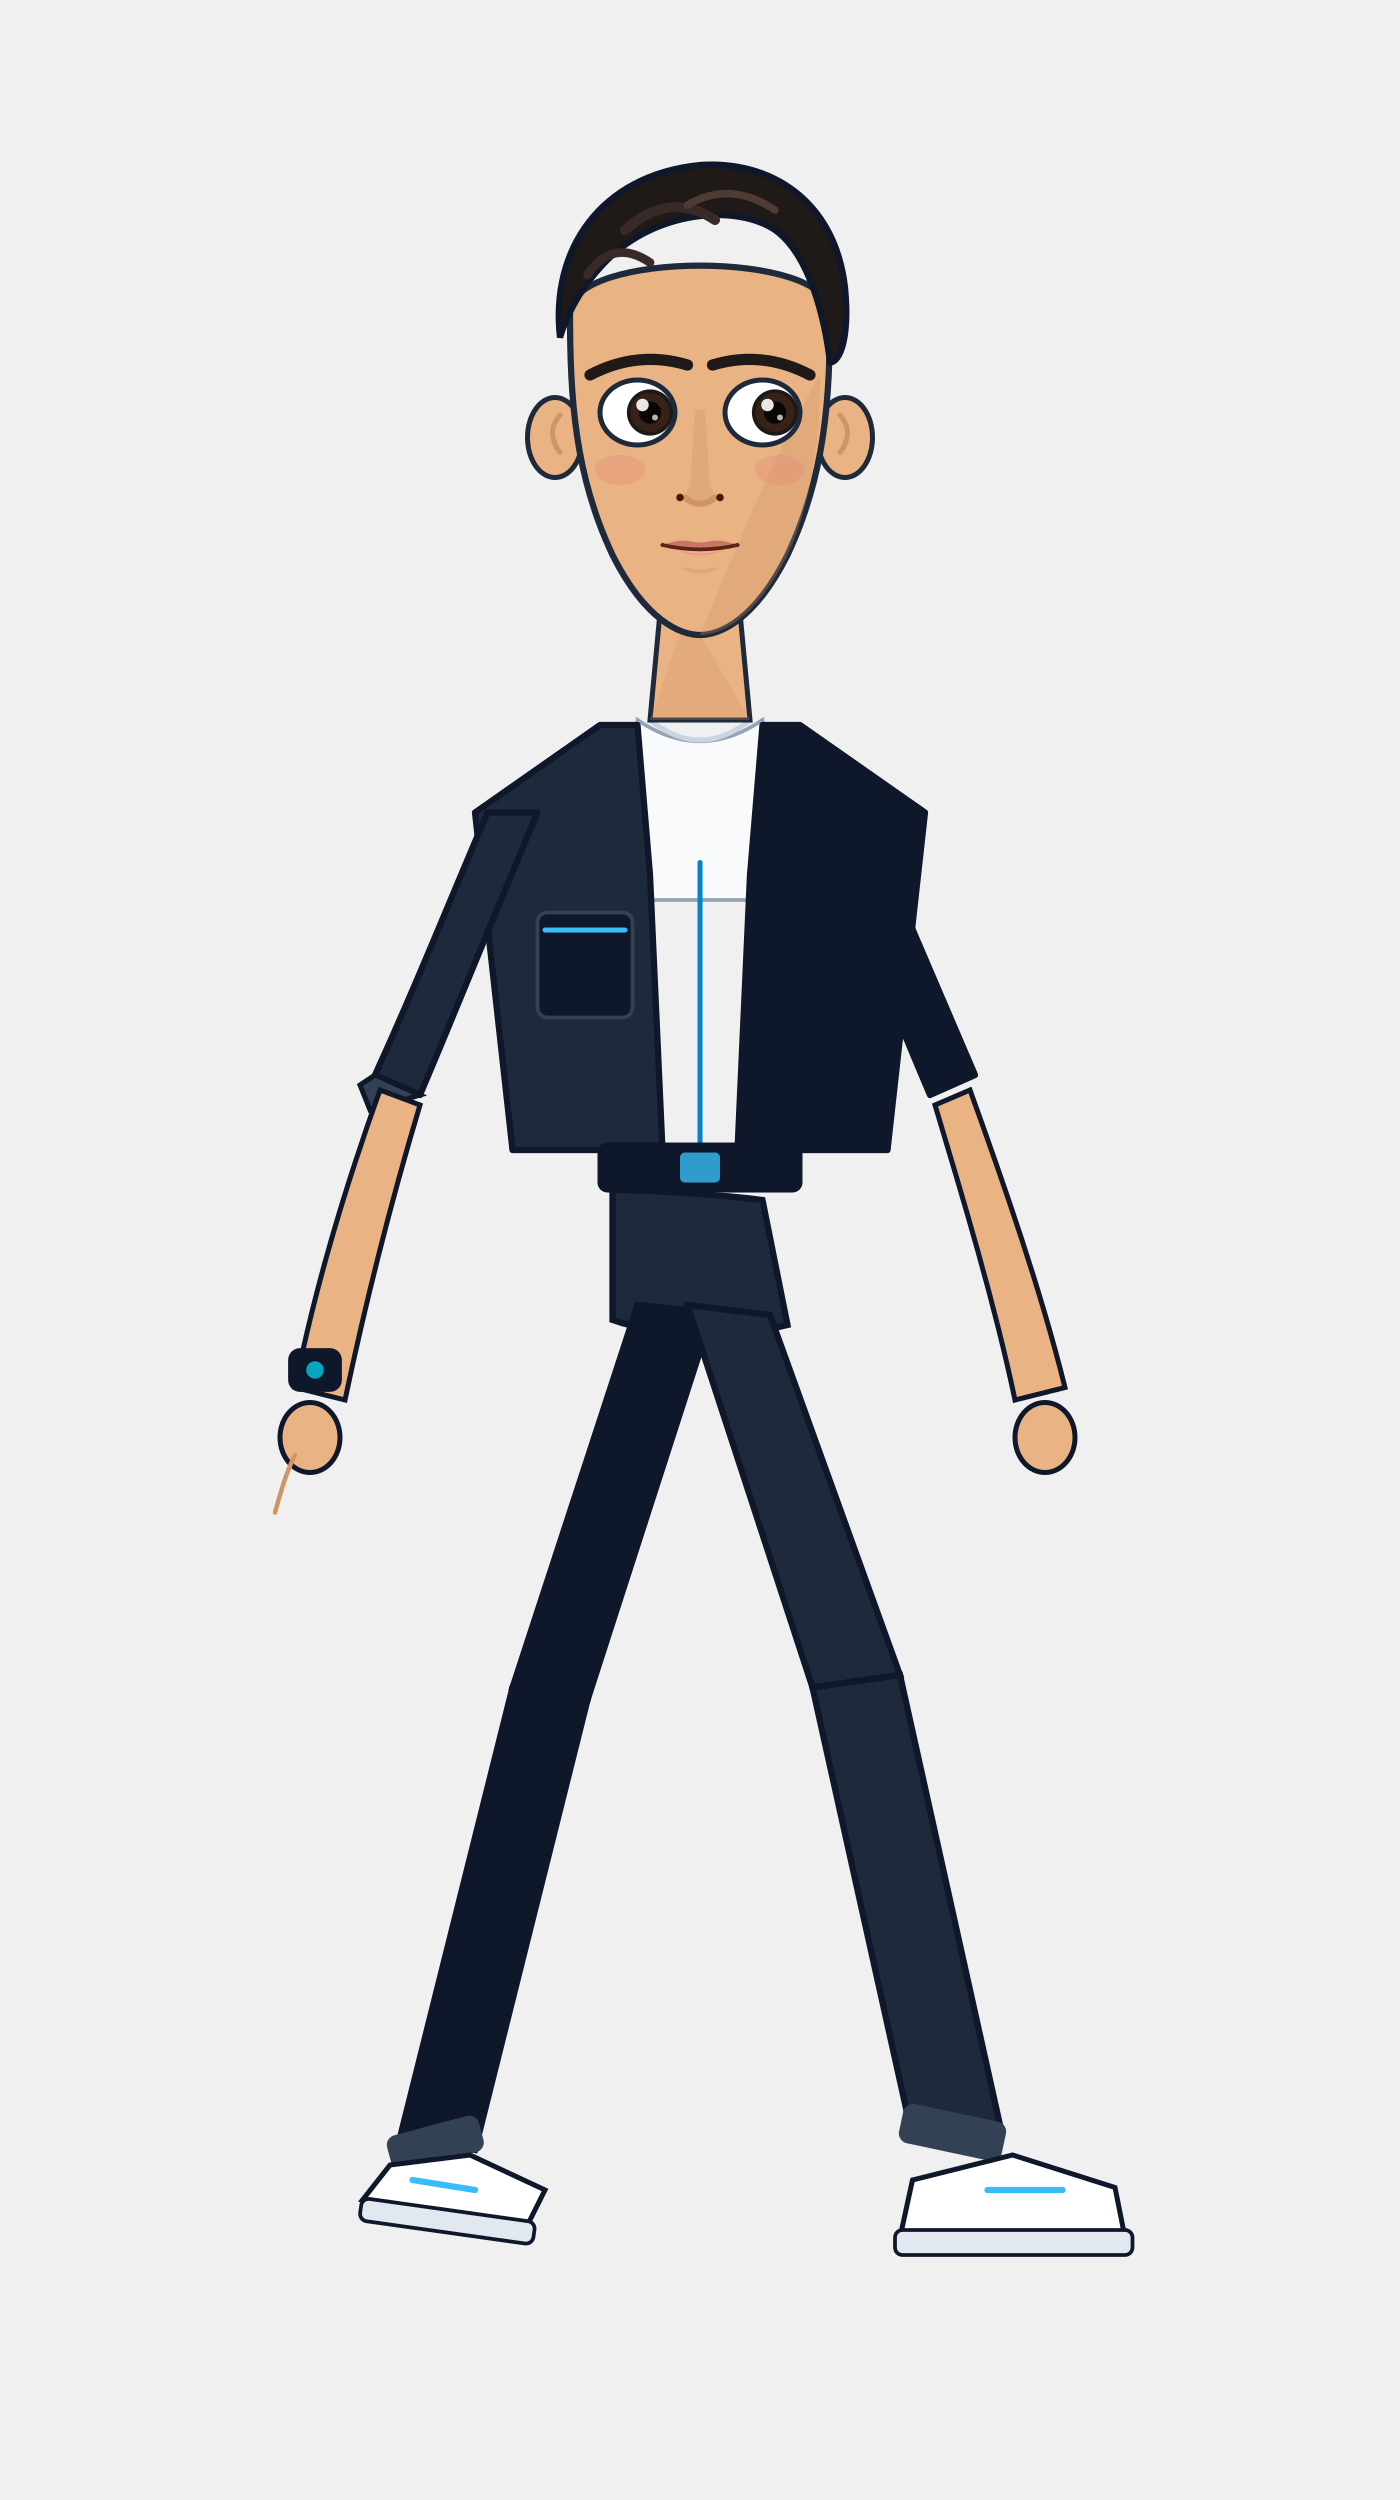
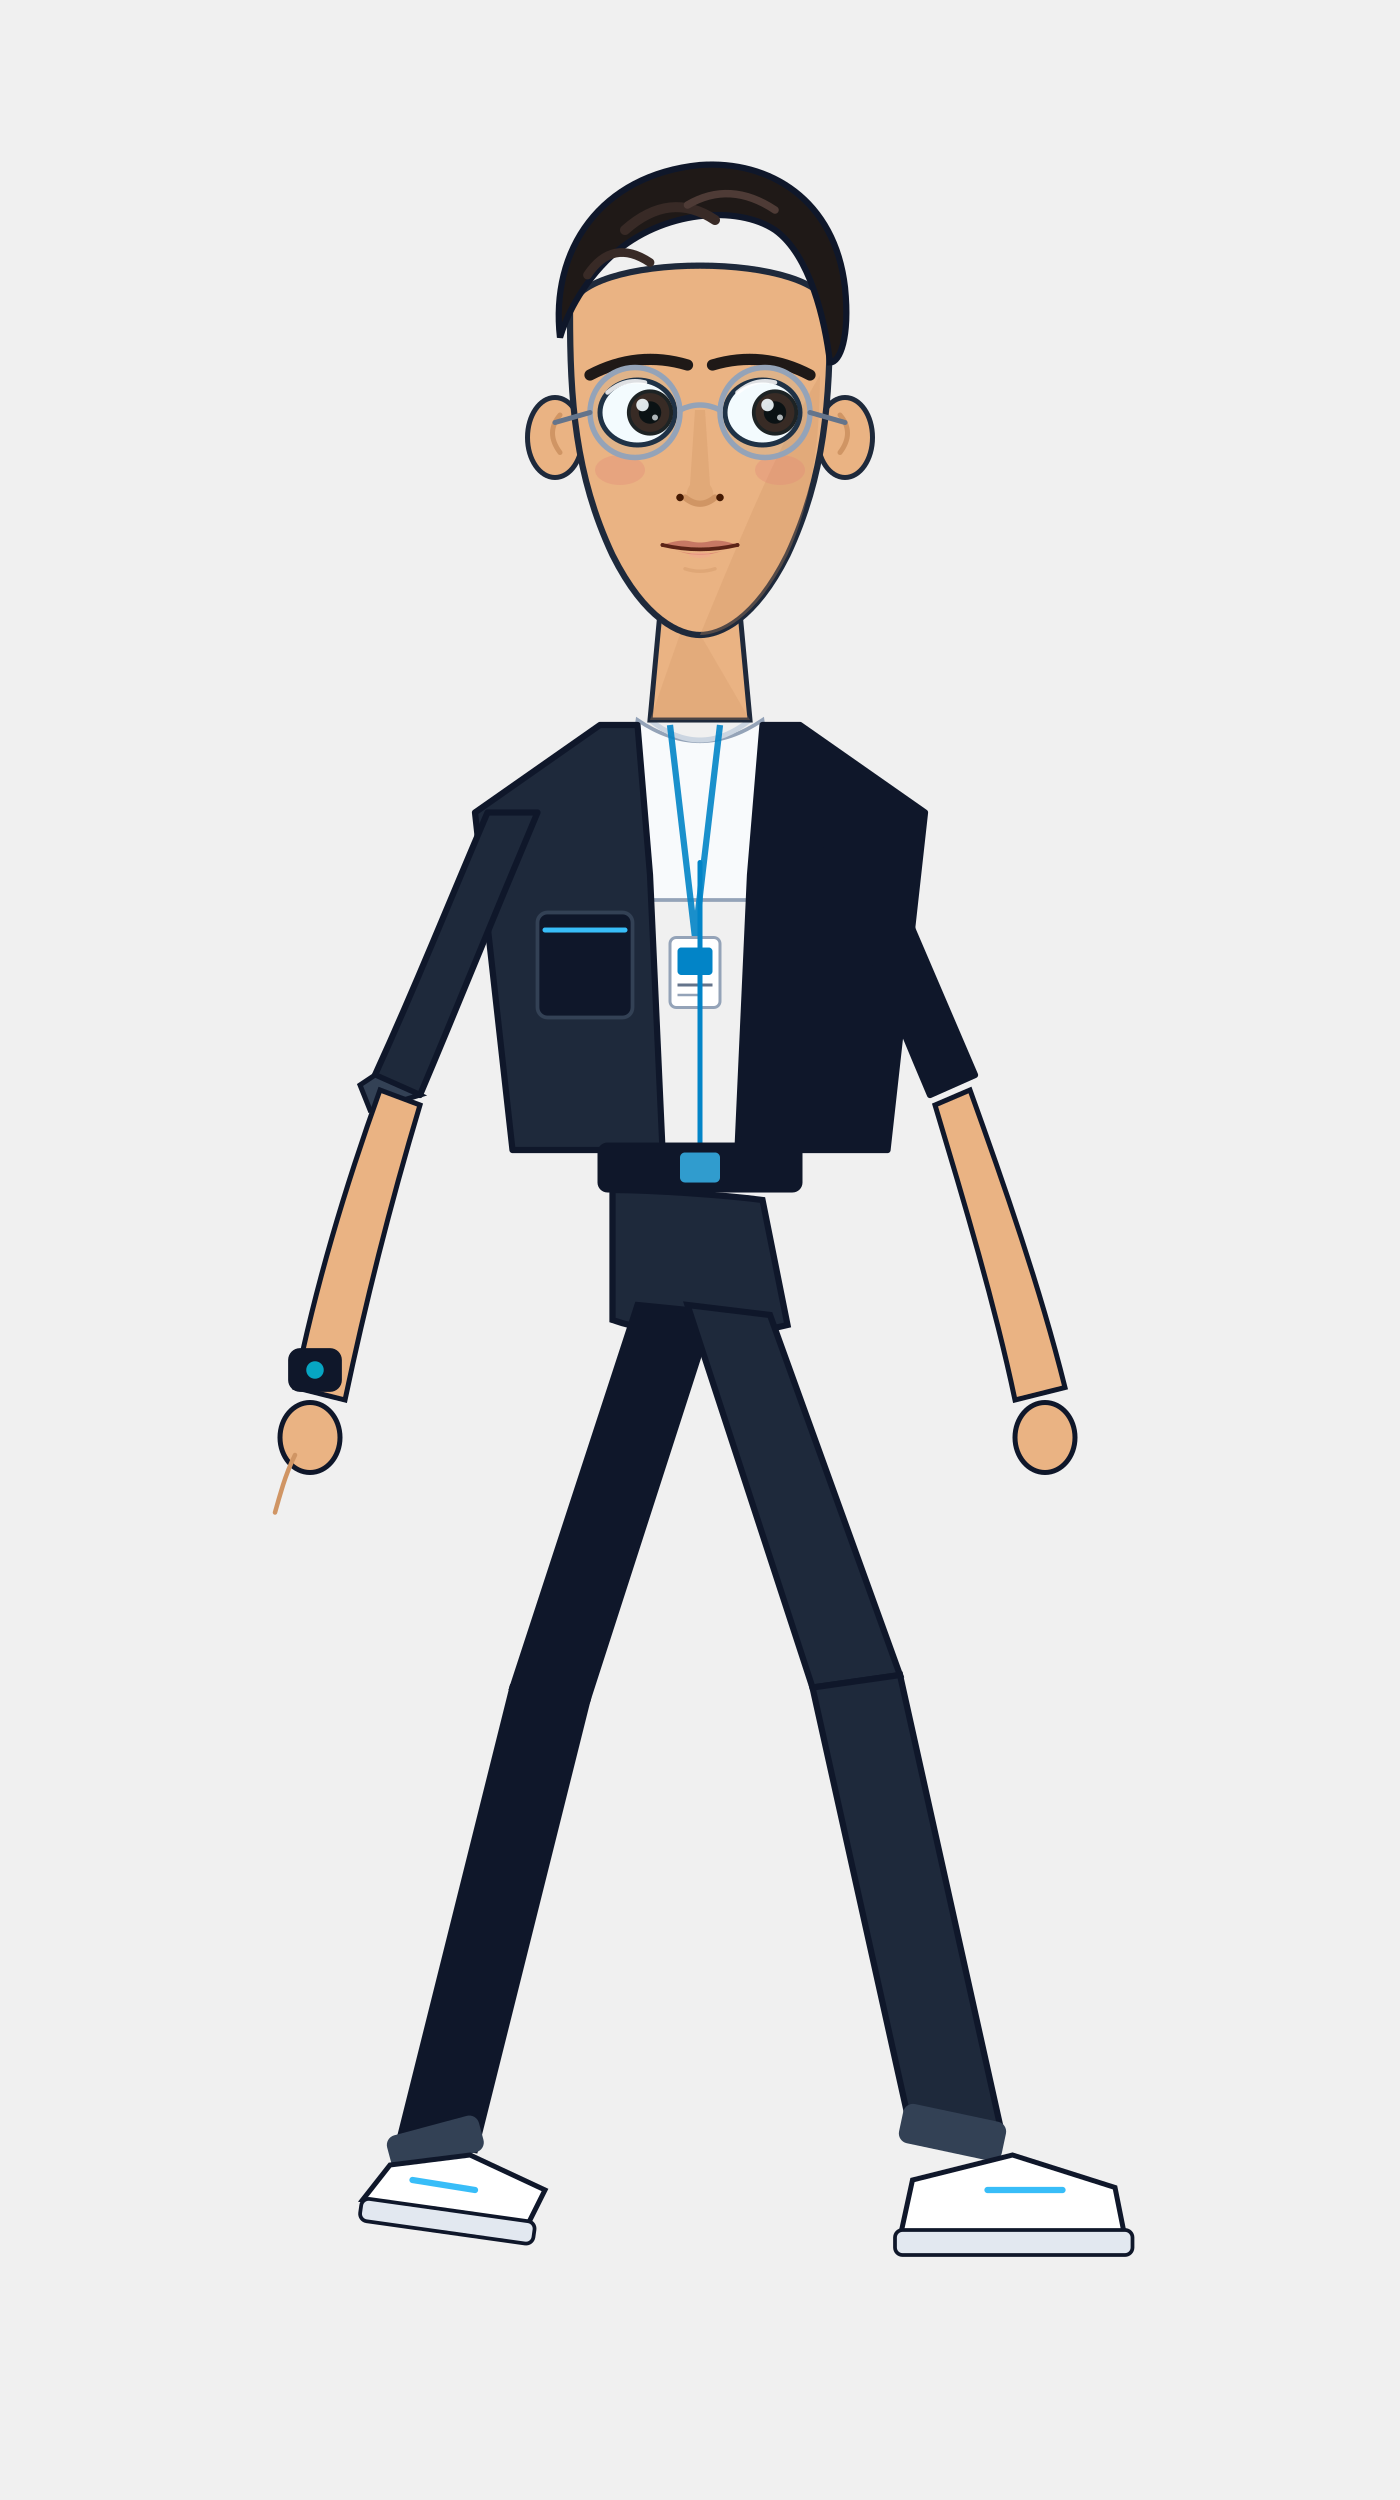
<svg xmlns="http://www.w3.org/2000/svg" viewBox="-30 50 560 1000" width="560" height="1000">
  <g id="modern_character_root">
    <path d="M 215 526 C 230 526, 260 528, 275 530 L 285 580 C 265 585, 235 585, 215 578 Z" fill="#1e293b" stroke="#0f172a" stroke-width="2.5" />
    <path d="M 225 572 L 255 575 L 205 730 L 175 725 Z" fill="#0f172a" stroke="#0f172a" stroke-width="2.5" />
    <path d="M 175 725 L 205 730 L 160 910 L 130 905 Z" fill="#0f172a" stroke="#0f172a" stroke-width="2.5" />
    <rect x="125" y="900" width="38" height="15" rx="4" fill="#334155" transform="rotate(-15 144 907)" />
    <path d="M 115 930 L 180 942 L 188 926 L 158 912 L 126 916 Z" fill="#ffffff" stroke="#0f172a" stroke-width="2" />
    <rect x="114" y="934" width="70" height="9" rx="3" fill="#e2e8f0" stroke="#0f172a" stroke-width="1.5" transform="rotate(8 149 938)" />
    <line x1="135" y1="922" x2="160" y2="926" stroke="#38bdf8" stroke-width="2.5" stroke-linecap="round" />
    <path d="M 245 572 L 278 576 L 330 720 L 295 725 Z" fill="#1e293b" stroke="#0f172a" stroke-width="2.5" />
    <path d="M 295 725 L 330 720 L 370 900 L 335 905 Z" fill="#1e293b" stroke="#0f172a" stroke-width="2.5" />
    <rect x="330" y="895" width="42" height="16" rx="4" fill="#334155" transform="rotate(12 351 903)" />
    <path d="M 330 945 L 420 945 L 416 925 L 375 912 L 335 922 Z" fill="#ffffff" stroke="#0f172a" stroke-width="2" />
    <rect x="328" y="942" width="95" height="10" rx="3" fill="#e2e8f0" stroke="#0f172a" stroke-width="1.5" />
    <line x1="365" y1="926" x2="395" y2="926" stroke="#38bdf8" stroke-width="2.5" stroke-linecap="round" />
    <path d="M 225 338 Q 250 355 275 338 L 285 410 L 215 410 Z" fill="#f8fafc" stroke="#94a3b8" stroke-width="1.5" />
    <path d="M 230 338 Q 250 354 270 338" stroke="#cbd5e1" stroke-width="2" fill="none" />
    <path d="M 210 340 L 160 375 L 175 510 L 235 510 L 230 400 L 225 340 Z" fill="#1e293b" stroke="#0f172a" stroke-width="2.5" stroke-linejoin="round" />
    <path d="M 290 340 L 340 375 L 325 510 L 265 510 L 270 400 L 275 340 Z" fill="#0f172a" stroke="#0f172a" stroke-width="2.5" stroke-linejoin="round" />
+     <path d="M 238 340 L 248 425 L 258 340" stroke="#0284c7" stroke-width="2.5" fill="none" opacity="0.9" />
+     <rect x="238" y="425" width="20" height="28" rx="2.5" fill="#ffffff" stroke="#94a3b8" stroke-width="1.2" />
+     <rect x="241" y="429" width="14" height="11" rx="1.5" fill="#0284c7" />
+     <line x1="241" y1="444" x2="255" y2="444" stroke="#64748b" stroke-width="1.2" />
+     <line x1="241" y1="448" x2="250" y2="448" stroke="#94a3b8" stroke-width="1" />
    <line x1="250" y1="395" x2="250" y2="510" stroke="#0284c7" stroke-width="2" stroke-linecap="round" />
    <rect x="185" y="415" width="38" height="42" rx="4" fill="#0f172a" stroke="#334155" stroke-width="1.5" />
    <line x1="188" y1="422" x2="220" y2="422" stroke="#38bdf8" stroke-width="2" stroke-linecap="round" />
    <rect x="210" y="508" width="80" height="18" rx="3" fill="#0f172a" stroke="#0f172a" stroke-width="2" />
    <rect x="242" y="511" width="16" height="12" rx="2" fill="#38bdf8" opacity="0.8" />
    <path d="M 165 375 C 150 410, 136 445, 120 480 L 138 488 C 152 455, 166 420, 185 375 Z" fill="#1e293b" stroke="#0f172a" stroke-width="2.5" stroke-linejoin="round" />
    <path d="M 120 480 L 114 484 L 118 494 L 138 488 Z" fill="#334155" stroke="#0f172a" stroke-width="2" />
    <path d="M 122 486 C 108 525, 96 565, 88 605 L 108 610 C 116 572, 126 532, 138 492 Z" fill="#eab383" stroke="#0f172a" stroke-width="2" />
    <rect x="86" y="590" width="20" height="16" rx="4" fill="#0f172a" stroke="#0f172a" stroke-width="1.5" />
    <circle cx="96" cy="598" r="3.5" fill="#06b6d4" opacity="0.9" />
    <ellipse cx="94" cy="625" rx="12" ry="14" fill="#eab383" stroke="#0f172a" stroke-width="2" />
    <path d="M 88 632 C 84 640, 82 648, 80 655" stroke="#d09564" stroke-width="1.8" fill="none" stroke-linecap="round" />
    <path d="M 315 375 C 330 410, 345 445, 360 480 L 342 488 C 328 455, 314 420, 295 375 Z" fill="#0f172a" stroke="#0f172a" stroke-width="2.5" stroke-linejoin="round" />
    <path d="M 358 486 C 372 525, 386 565, 396 605 L 376 610 C 368 572, 356 532, 344 492 Z" fill="#eab383" stroke="#0f172a" stroke-width="2" />
    <ellipse cx="388" cy="625" rx="12" ry="14" fill="#eab383" stroke="#0f172a" stroke-width="2" />
    <path d="M 234 295 L 230 338 L 270 338 L 266 295 Z" fill="#eab383" stroke="#1e293b" stroke-width="2" />
    <path d="M 245 295 L 230 338 L 270 338 Z" fill="#d09564" opacity="0.25" />
    <ellipse cx="192" cy="225" rx="11" ry="16" fill="#eab383" stroke="#1e293b" stroke-width="2" />
    <path d="M 194 216 Q 188 223 194 231" stroke="#d09564" stroke-width="2" fill="none" stroke-linecap="round" />
    <ellipse cx="308" cy="225" rx="11" ry="16" fill="#eab383" stroke="#1e293b" stroke-width="2" />
    <path d="M 306 216 Q 312 223 306 231" stroke="#d09564" stroke-width="2" fill="none" stroke-linecap="round" />
    <path d="M 198 175               C 198 150, 302 150, 302 175               C 302 210, 300 240, 285 272               C 272 298, 258 304, 250 304               C 242 304, 228 298, 215 272               C 200 240, 198 210, 198 175 Z" fill="#eab383" stroke="#1e293b" stroke-width="2.5" />
    <path d="M 250 304 C 258 304, 272 298, 285 272 C 295 250, 298 225, 298 200 C 280 230, 260 280, 250 304 Z" fill="#d09564" opacity="0.3" />
    <ellipse cx="218" cy="238" rx="10" ry="6" fill="#e28878" opacity="0.35" />
    <ellipse cx="282" cy="238" rx="10" ry="6" fill="#e28878" opacity="0.35" />
    <path d="M 194 185              C 190 150, 210 120, 250 116              C 278 114, 304 130, 308 165              C 310 185, 306 195, 302 195              C 300 178, 294 152, 280 142              C 265 132, 235 134, 215 152              C 202 164, 196 178, 194 185 Z" fill="#1f1917" stroke="#0f172a" stroke-width="2.5" />
    <path d="M 220 142 Q 238 126 256 138" stroke="#382a26" stroke-width="4" stroke-linecap="round" fill="none" />
    <path d="M 245 132 Q 262 122 280 134" stroke="#4e3b36" stroke-width="3" stroke-linecap="round" fill="none" />
    <path d="M 205 160 Q 215 145 230 155" stroke="#382a26" stroke-width="3.5" stroke-linecap="round" fill="none" />
    <path d="M 206 200 Q 225 190 245 196" stroke="#1f1917" stroke-width="4.5" stroke-linecap="round" fill="none" />
    <path d="M 255 196 Q 275 190 294 200" stroke="#1f1917" stroke-width="4.5" stroke-linecap="round" fill="none" />
    <ellipse cx="225" cy="215" rx="15" ry="13" fill="#ffffff" stroke="#1e293b" stroke-width="2" />
    <circle cx="230" cy="215" r="8.5" fill="#382218" stroke="#1c1917" stroke-width="1.5" />
    <circle cx="230" cy="215" r="4.5" fill="#090706" />
    <circle cx="227" cy="212" r="2.5" fill="#ffffff" opacity="0.9" />
    <circle cx="232" cy="217" r="1.2" fill="#ffffff" opacity="0.7" />
    <ellipse cx="275" cy="215" rx="15" ry="13" fill="#ffffff" stroke="#1e293b" stroke-width="2" />
    <circle cx="280" cy="215" r="8.5" fill="#382218" stroke="#1c1917" stroke-width="1.5" />
    <circle cx="280" cy="215" r="4.5" fill="#090706" />
    <circle cx="277" cy="212" r="2.5" fill="#ffffff" opacity="0.9" />
    <circle cx="282" cy="217" r="1.2" fill="#ffffff" opacity="0.7" />
+     <circle cx="224" cy="215" r="18" fill="#38bdf8" fill-opacity="0.06" stroke="#94a3b8" stroke-width="2.2" />
+     <path d="M 213 207 Q 220 201 228 203" stroke="#ffffff" stroke-width="1.8" stroke-linecap="round" fill="none" opacity="0.85" />
+     <circle cx="276" cy="215" r="18" fill="#38bdf8" fill-opacity="0.06" stroke="#94a3b8" stroke-width="2.2" />
+     <path d="M 265 207 Q 272 201 280 203" stroke="#ffffff" stroke-width="1.8" stroke-linecap="round" fill="none" opacity="0.85" />
+     <path d="M 242 214 Q 250 210 258 214" stroke="#94a3b8" stroke-width="2.2" stroke-linecap="round" fill="none" />
+     <path d="M 206 215 L 192 219" stroke="#64748b" stroke-width="2" stroke-linecap="round" />
+     <path d="M 294 215 L 308 219" stroke="#64748b" stroke-width="2" stroke-linecap="round" />
    <path d="M 248 214 L 246 244 Q 242 250 250 252 Q 258 250 254 244 L 252 214" fill="#d09564" opacity="0.35" />
    <path d="M 244 249 Q 250 254 256 249" stroke="#d09564" stroke-width="2.5" stroke-linecap="round" fill="none" />
    <circle cx="242" cy="249" r="1.5" fill="#451a03" />
    <circle cx="258" cy="249" r="1.5" fill="#451a03" />
    <path d="M 235 268 Q 242 265.5 246 266.5 Q 250 267.5 254 266.5 Q 258 265.5 265 268 C 258 269.5, 242 269.5, 235 268 Z" fill="#c77864" />
    <path d="M 237 268.5 Q 250 275.5 263 268.5 C 257 272.5, 243 272.5, 237 268.5 Z" fill="#dc8a75" />
    <ellipse cx="250" cy="272" rx="4.5" ry="1.2" fill="#f3a492" opacity="0.45" />
    <path d="M 244 277.5 Q 250 279.5 256 277.5" stroke="#d09564" stroke-width="1.4" fill="none" opacity="0.4" stroke-linecap="round" />
    <path d="M 235 268 Q 250 271.5 265 268" fill="none" stroke="#5c2417" stroke-width="1.5" stroke-linecap="round" />
    <circle cx="235" cy="268" r="0.75" fill="#5c2417" />
    <circle cx="265" cy="268" r="0.75" fill="#5c2417" />
  </g>
</svg>
